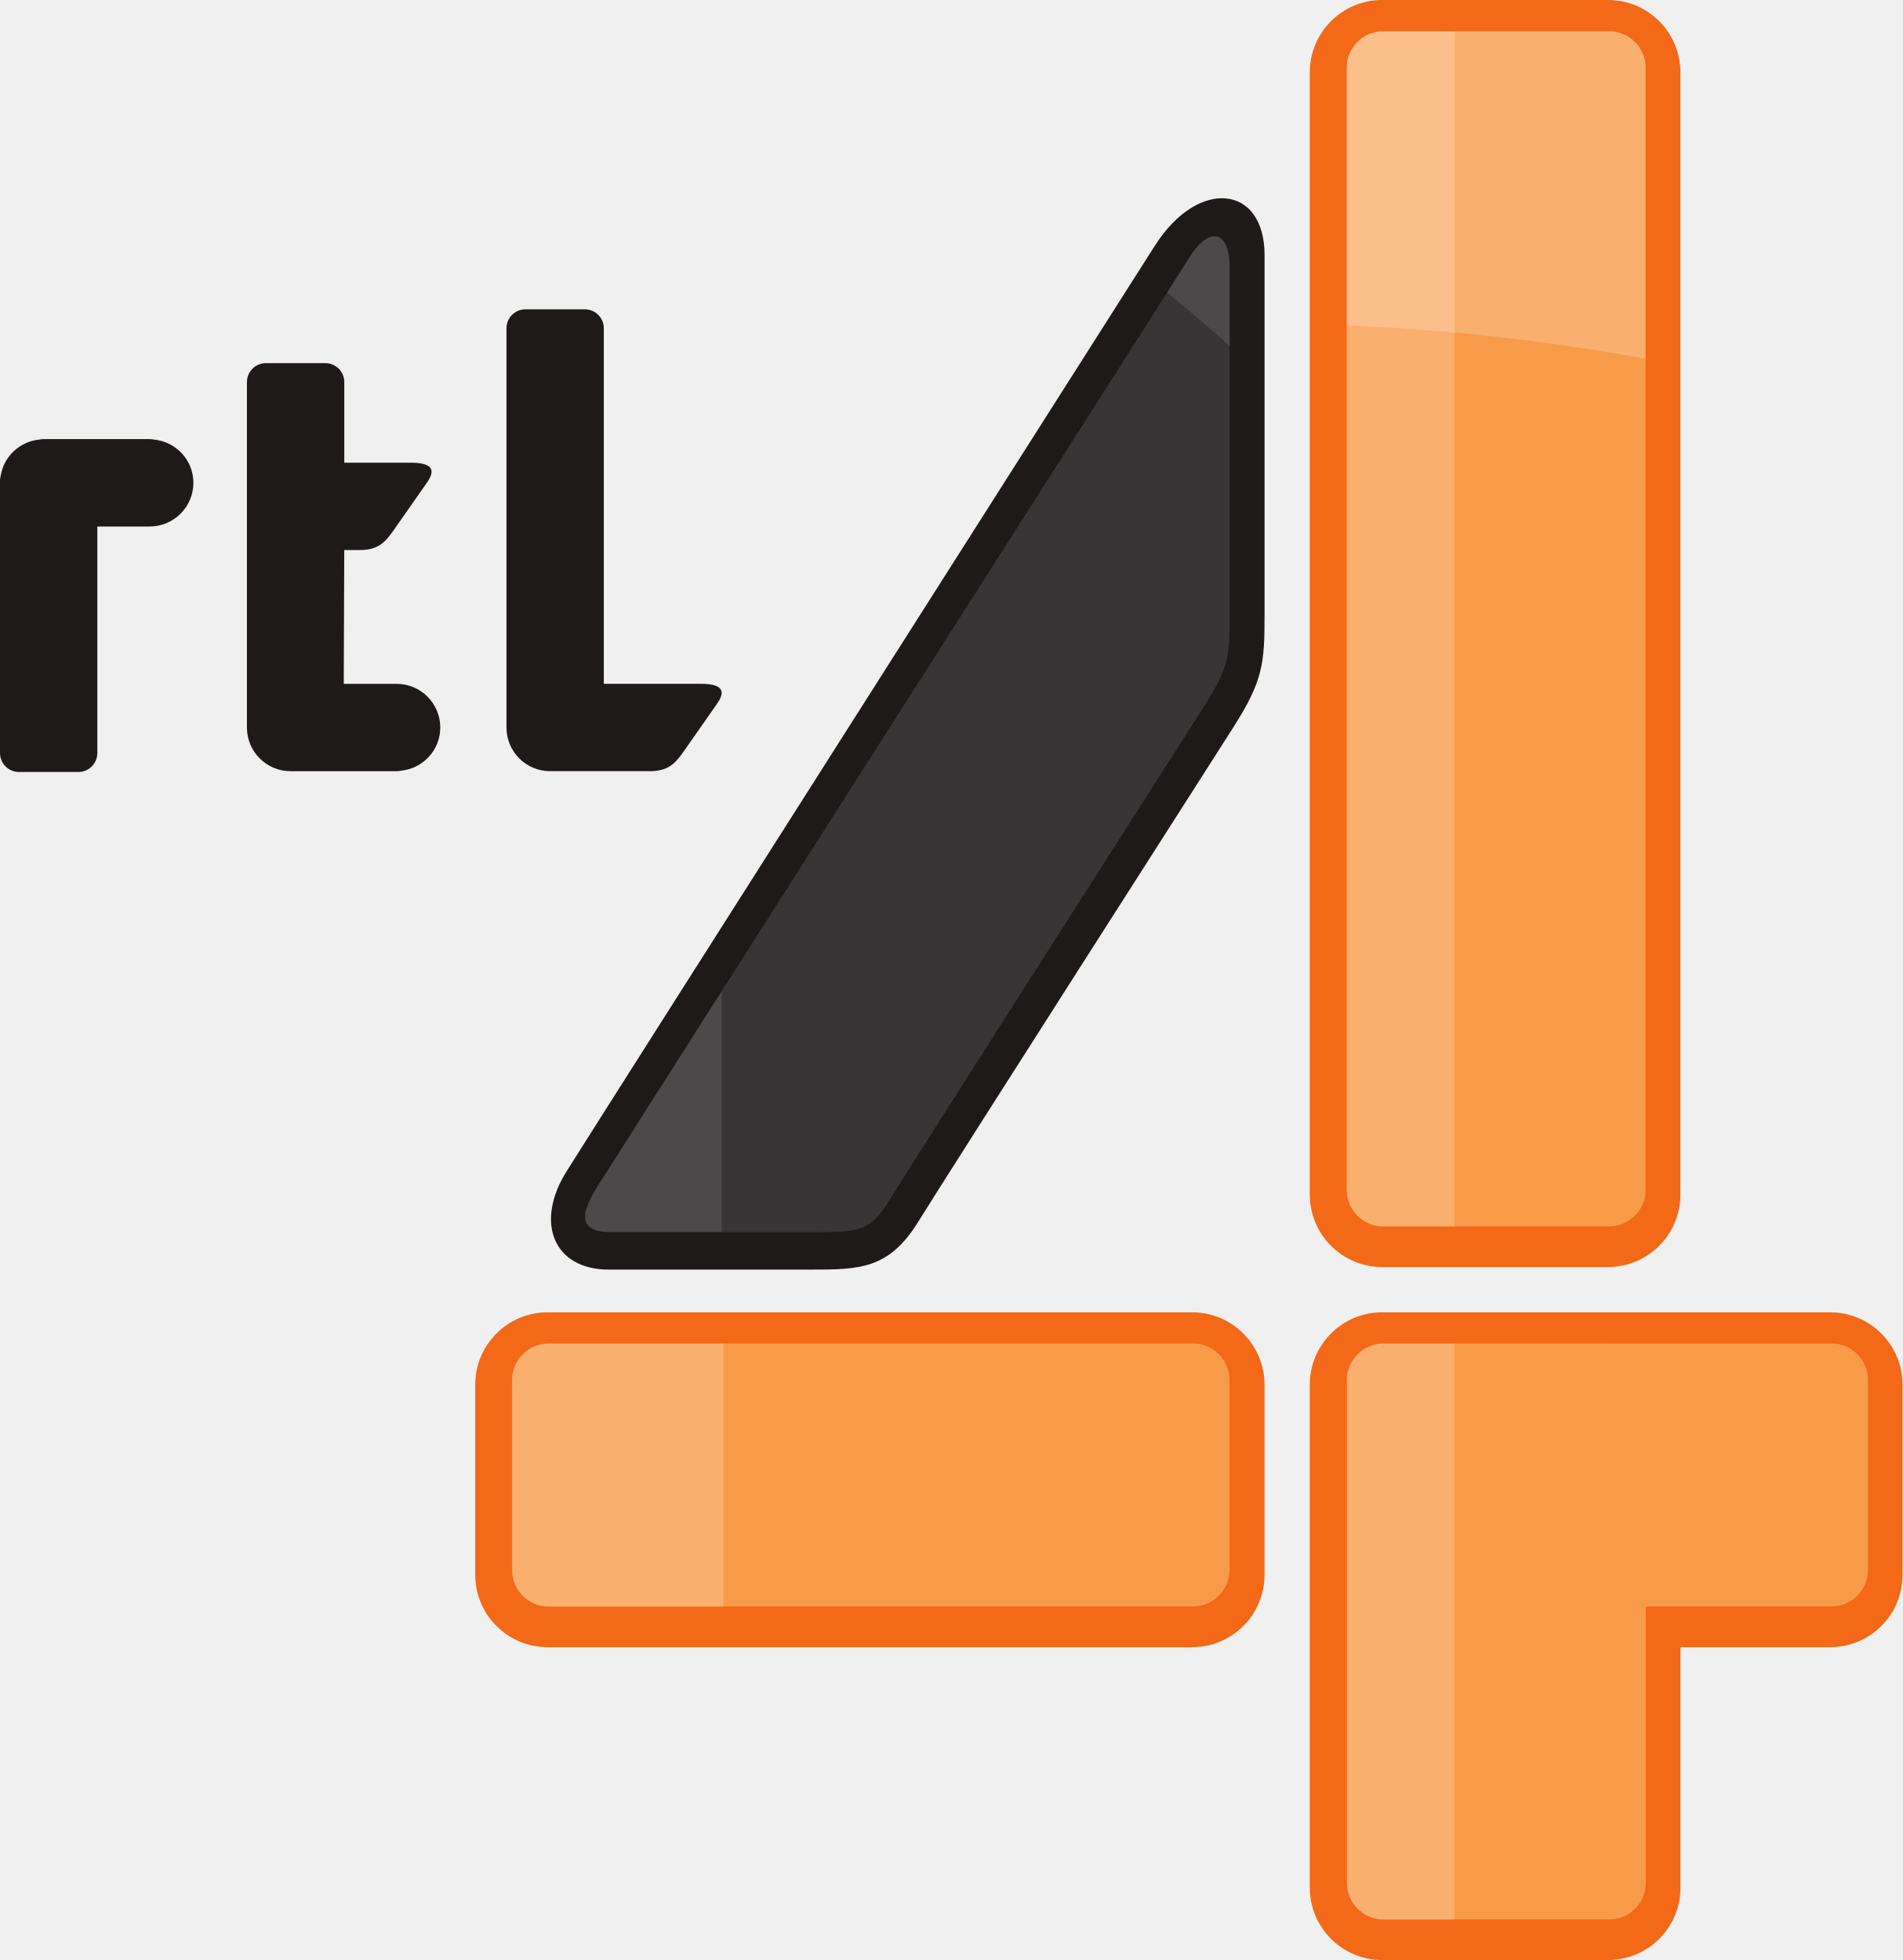
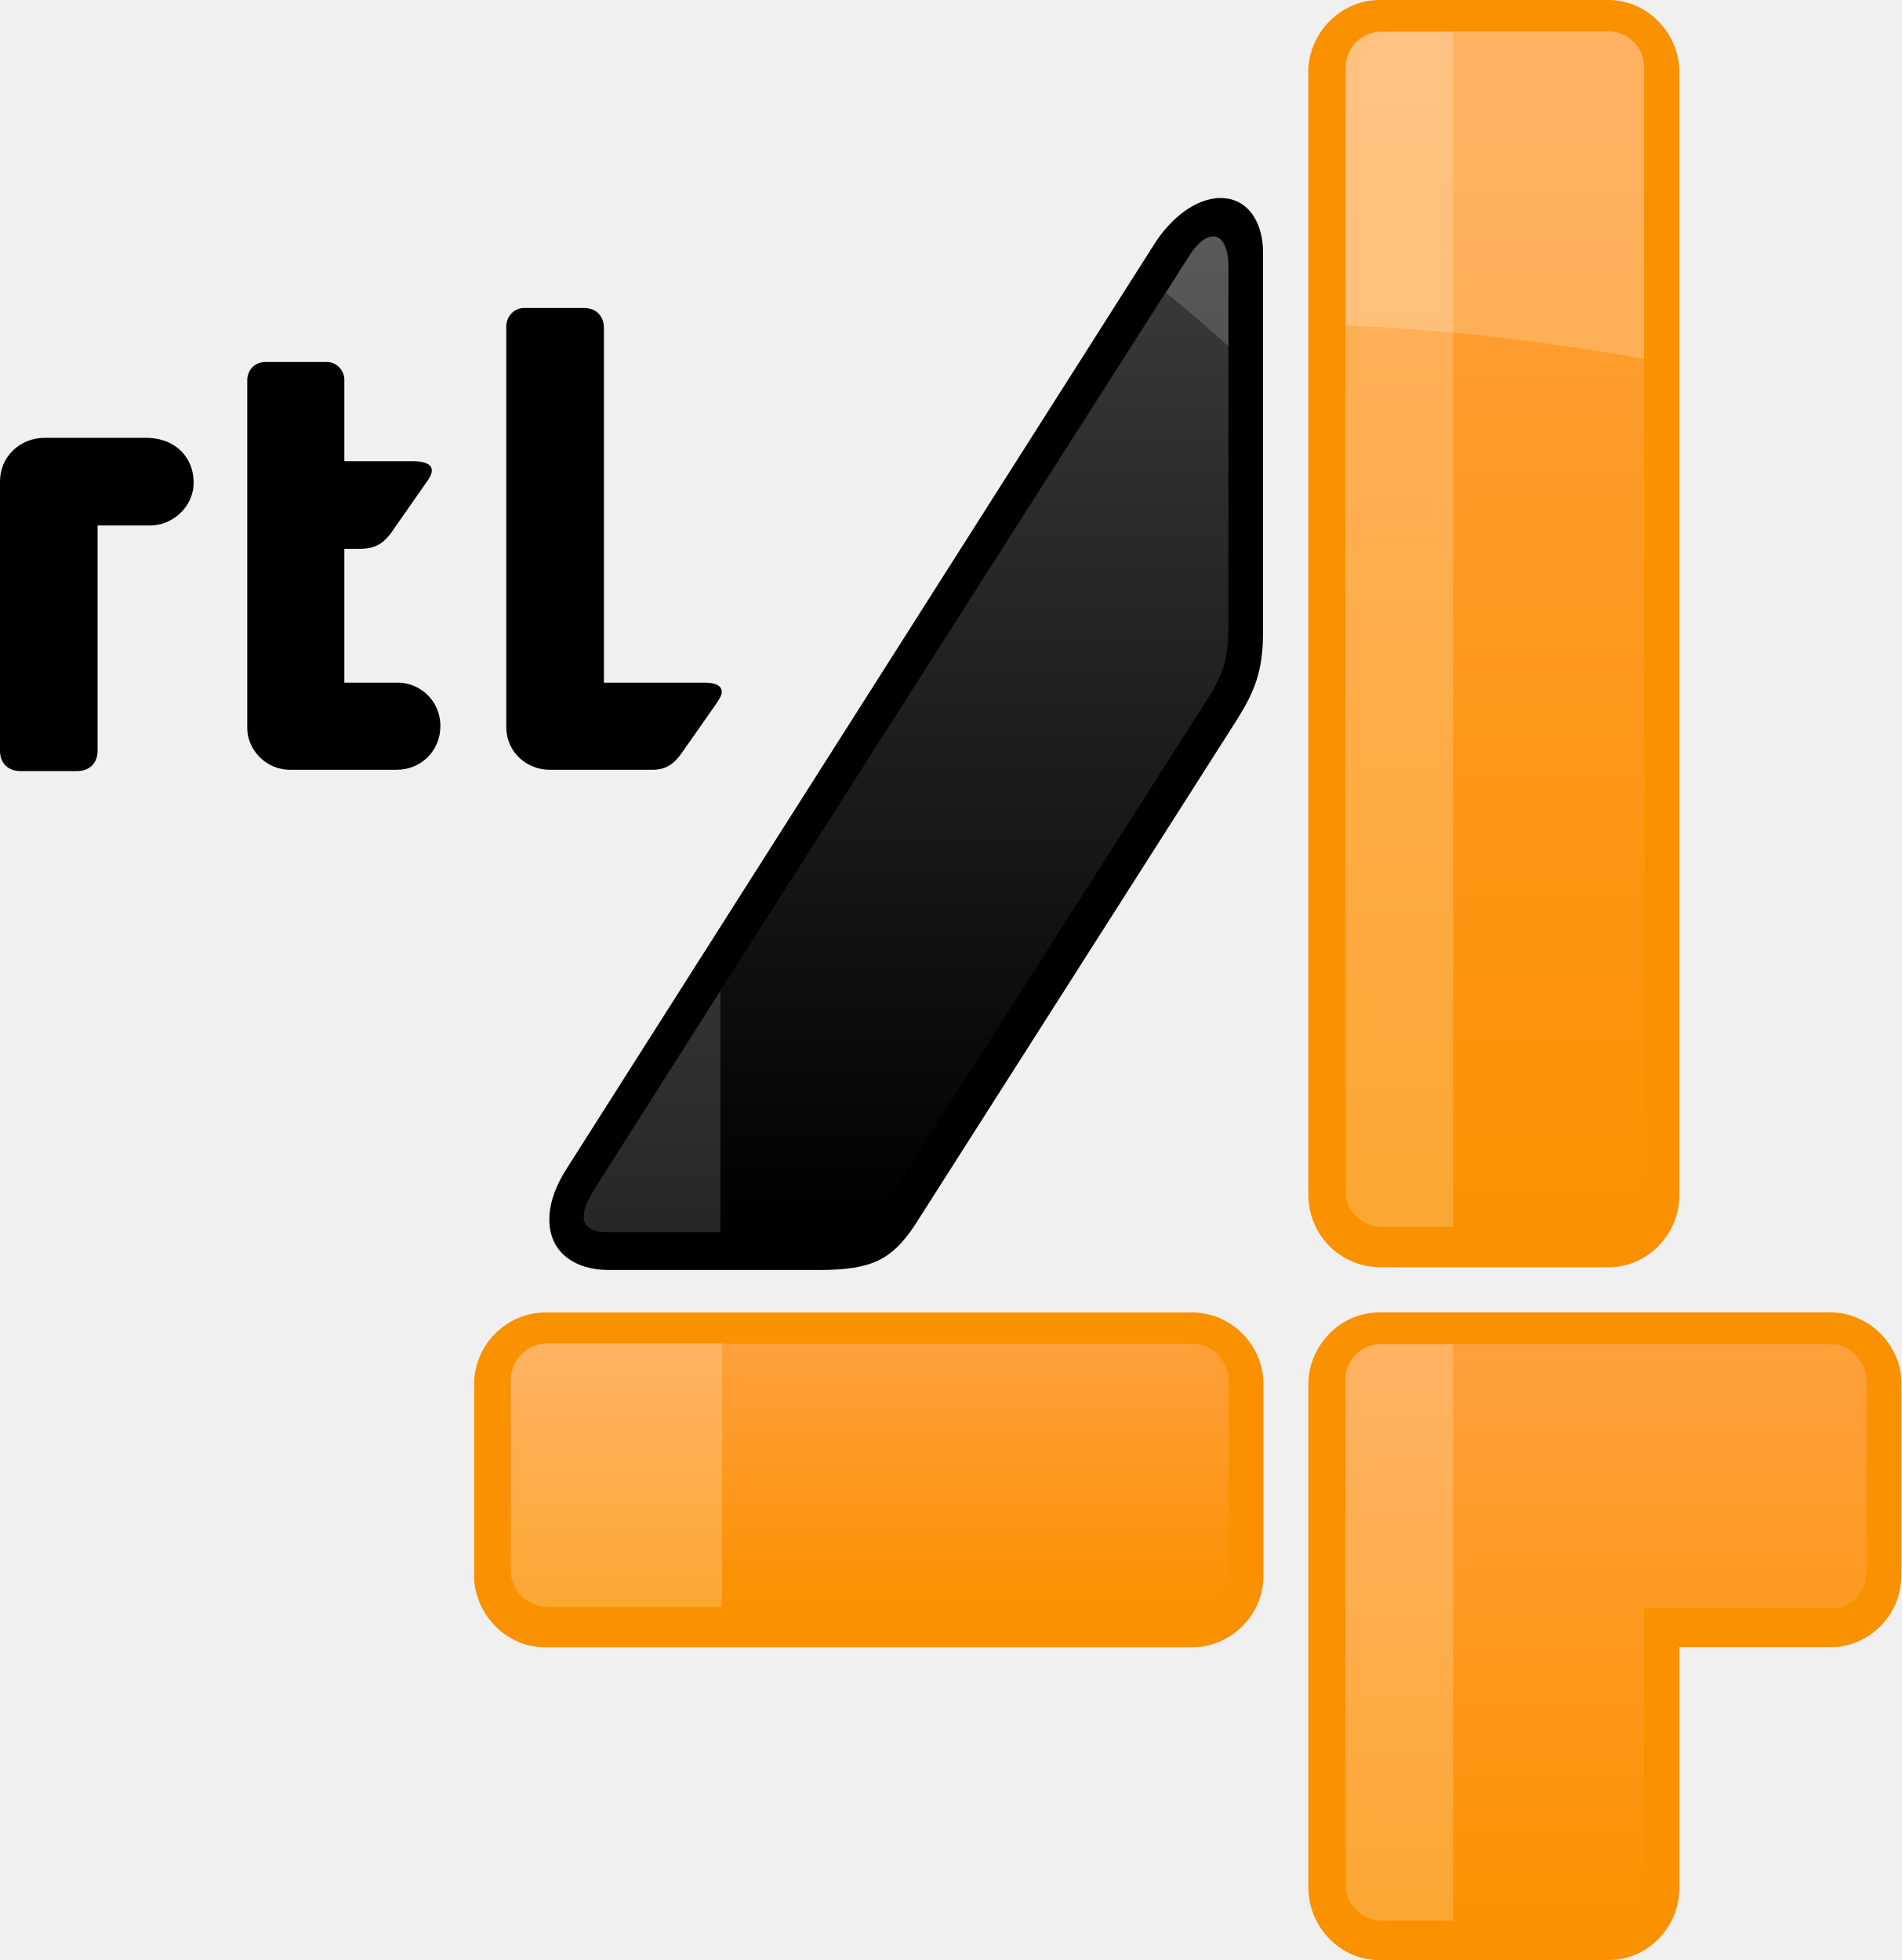
- <svg xmlns="http://www.w3.org/2000/svg" height="618.2" width="600" version="1.1">
+ <svg xmlns="http://www.w3.org/2000/svg" height="618.49" width="600" version="1.1">
  <defs>
-     <linearGradient id="linearGradient3684" gradientUnits="userSpaceOnUse" gradientTransform="matrix(0,82.97593,-82.97593,0,274.6838,423.8031)">
-       <stop stop-color="#f89b49" offset="0" />
-       <stop stop-color="#f36917" offset="1" />
+     <linearGradient id="linearGradient3953" y2="5682.7" gradientUnits="userSpaceOnUse" x2="-2452.8" gradientTransform="matrix(0.1655982,0,0,0.1655982,545.8462,-35.05243)" y1="5222.6" x1="-2452.8">
+       <stop stop-color="#323232" offset="0" />
+       <stop stop-color="#2d2d2d" offset="0.5" />
+       <stop stop-color="#262626" offset="1" />
    </linearGradient>
-     <linearGradient id="linearGradient3687" gradientUnits="userSpaceOnUse" gradientTransform="matrix(0,181.6588,-181.6588,0,506.8758,423.8031)">
-       <stop stop-color="#f89b49" offset="0" />
-       <stop stop-color="#f36917" offset="1" />
+     <linearGradient id="linearGradient3956" y2="5669.9" gradientUnits="userSpaceOnUse" x2="-2133.4" gradientTransform="matrix(0.1655982,0,0,0.1655982,545.8462,-35.05243)" y1="3895.9" x1="-2133.4">
+       <stop stop-color="#383838" offset="0" />
+       <stop stop-color="#1c1c1c" offset="0.5" />
+       <stop stop-color="#000" offset="1" />
    </linearGradient>
-     <linearGradient id="linearGradient3690" gradientUnits="userSpaceOnUse" gradientTransform="matrix(-2.419589e-5,314.0898,-314.0898,-2.419589e-5,286.1799,74.51814)">
-       <stop stop-color="#393536" offset="0" />
-       <stop stop-color="#1f1a1a" offset="1" />
+     <linearGradient id="linearGradient3959" y2="3966.5" gradientUnits="userSpaceOnUse" x2="-1219.1" gradientTransform="matrix(0.1655982,0,0,0.1655982,545.8462,-35.05243)" y1="5668.2" x1="-1219.1">
+       <stop stop-color="#fba733" offset="0" />
+       <stop stop-color="#fdac45" offset="0.5" />
+       <stop stop-color="#feb057" offset="1" />
    </linearGradient>
-     <linearGradient id="linearGradient3693" gradientUnits="userSpaceOnUse" gradientTransform="matrix(-2.419589e-5,376.9957,-376.9957,-2.419589e-5,471.848,9.889464)">
-       <stop stop-color="#f89b49" offset="0" />
-       <stop stop-color="#f36917" offset="1" />
+     <linearGradient id="linearGradient3962" y2="3965.4" gradientUnits="userSpaceOnUse" x2="-1136" gradientTransform="matrix(0.1655982,0,0,0.1655982,545.8462,-35.05243)" y1="3393.6" x1="-1136">
+       <stop stop-color="#ffc282" offset="0" />
+       <stop stop-color="#fec079" offset="1" />
+     </linearGradient>
+     <linearGradient id="linearGradient3965" y2="3395" gradientUnits="userSpaceOnUse" x2="-657.64" gradientTransform="matrix(0.1655982,0,0,0.1655982,545.8462,-35.05243)" y1="4016" x1="-657.64">
+       <stop stop-color="#feb056" offset="0" />
+       <stop stop-color="#ffb363" offset="1" />
+     </linearGradient>
+     <linearGradient id="linearGradient3968" y2="3989.6" gradientUnits="userSpaceOnUse" x2="-649.88" gradientTransform="matrix(0.1655982,0,0,0.1655982,545.8462,-35.05243)" y1="5670.4" x1="-649.88">
+       <stop stop-color="#fa9100" offset="0" />
+       <stop stop-color="#fc9716" offset="0.5" />
+       <stop stop-color="#fe9c2d" offset="1" />
+     </linearGradient>
+     <linearGradient id="linearGradient3972" y2="5897.6" gradientUnits="userSpaceOnUse" x2="-1219.1" gradientTransform="matrix(0.1655982,0,0,0.1655982,545.8462,-35.05243)" y1="6990.8" x1="-1219.1">
+       <stop stop-color="#fba733" offset="0" />
+       <stop stop-color="#fdad4b" offset="0.5" />
+       <stop stop-color="#ffb363" offset="1" />
+     </linearGradient>
+     <linearGradient id="linearGradient3975" y2="5895.9" gradientUnits="userSpaceOnUse" x2="-1137.7" gradientTransform="matrix(0.1655982,0,0,0.1655982,545.8462,-35.05243)" y1="6995.5" x1="-1137.7">
+       <stop stop-color="#fa9100" offset="0" />
+       <stop stop-color="#fd991e" offset="0.5" />
+       <stop stop-color="#ffa03c" offset="1" />
+     </linearGradient>
+     <linearGradient id="linearGradient3979" y2="5894.6" gradientUnits="userSpaceOnUse" x2="-2810.1" gradientTransform="matrix(0.1655982,0,0,0.1655982,545.8462,-35.05243)" y1="6397.3" x1="-2810.1">
+       <stop stop-color="#fba733" offset="0" />
+       <stop stop-color="#fdad4b" offset="0.5" />
+       <stop stop-color="#ffb363" offset="1" />
+     </linearGradient>
+     <linearGradient id="linearGradient3982" y2="6394.4" gradientUnits="userSpaceOnUse" x2="-1441.9" gradientTransform="matrix(0.1655982,0,0,0.1655982,545.8462,-35.05243)" y1="5896.3" x1="-1441.9">
+       <stop stop-color="#ffa03c" offset="0" />
+       <stop stop-color="#fc981e" offset="0.5" />
+       <stop stop-color="#fa9100" offset="1" />
+     </linearGradient>
+     <linearGradient id="linearGradient3986" y2="3991.4" gradientUnits="userSpaceOnUse" x2="-1470.4" gradientTransform="matrix(0.1655982,0,0,0.1655982,545.8462,-35.05243)" y1="3783.6" x1="-1470.4">
+       <stop stop-color="#595959" offset="0" />
+       <stop stop-color="#545454" offset="1" />
    </linearGradient>
  </defs>
-   <path d="m48.456,138.63c-0.403-0.081-0.823-0.129-1.258-0.129h-33.423c-0.436,0-0.839,0.048-1.242,0.129-6.259,0.565-11.291,5.275-12.308,11.388-0.129,0.484-0.226,1-0.226,1.548v85.928c0,3.323,2.678,6.001,6.001,6.001h18.712c3.307,0,5.984-2.678,5.984-6.001v-71.426h16.502c7.614,0,13.792-6.178,13.792-13.792,0-7.178-5.517-13.001-12.533-13.646" fill-rule="nonzero" fill="#1f1a1a" />
-   <path d="m173.49,243.23,31.455,0c5.549,0,7.856-2.21,10.501-5.984,2.629-3.758,7.904-11.243,10.791-15.437,3.21-4.63,0.403-6.13-5.259-6.13h-30.555v-112.12c0-3.323-2.678-6.001-6.001-6.001h-18.695c-3.323,0-6.001,2.678-6.001,6.001v125.9c0,7.614,6.162,13.776,13.776,13.776" fill-rule="nonzero" fill="#1f1a1a" />
-   <path d="m108.58,173.49,4.888,0c5.533,0,7.84-2.21,10.485-5.984,2.629-3.758,7.904-11.243,10.807-15.453,3.194-4.597,0.403-6.114-5.259-6.114h-20.921v-25.406c0-3.323-2.678-6.001-6.001-6.001h-18.721c-3.307,0-5.984,2.678-5.984,6.001v108.93c0,7.598,6.146,13.776,13.759,13.776h33.439c0.419,0,0.839-0.048,1.242-0.129,7.017-0.645,12.533-6.468,12.533-13.646,0-7.614-6.162-13.776-13.776-13.776h-16.663l0.161-42.198z" fill-rule="nonzero" fill="#1f1a1a" />
-   <path d="m529.95,376.79c0,12.614-10.227,22.841-22.841,22.841h-71.217c-12.598,0-22.825-10.227-22.825-22.841v-353.97c0-12.614,10.227-22.825,22.825-22.825h71.217c12.614,0,22.841,10.211,22.841,22.825v353.97z" fill-rule="nonzero" fill="#f36917" />
-   <path d="m577.18,413.91-70.055,0-42.665,0-28.551,0c-12.614,0-22.841,10.227-22.841,22.841v158.63c0,12.614,10.227,22.825,22.841,22.825h71.217c12.614,0,22.841-10.211,22.841-22.825v-75.846h47.214c12.598,0,22.825-10.227,22.825-22.841v-59.941c0-12.614-10.227-22.841-22.825-22.841" fill-rule="nonzero" fill="#f36917" />
-   <path d="m375.97,413.91c12.614,0,22.825,10.227,22.825,22.841v59.941c0,12.614-10.211,22.841-22.825,22.841h-203.26c-12.614,0-22.841-10.227-22.841-22.841v-59.941c0-12.614,10.227-22.841,22.841-22.841h203.25z" fill-rule="nonzero" fill="#f36917" />
-   <path d="M364.2,77.504c-14.76,23.276-174.92,274.97-185.53,291.97-10.146,16.211-4.016,30.971,13.34,30.971h63.216c15.711,0,24.97,0,34.278-14.969,12.146-19.534,90.041-141.29,99.461-156.08,9.404-14.792,9.84-20.115,9.84-35.616v-113.36c0-22.131-20.921-24.47-34.6-2.904" fill-rule="nonzero" fill="#1f1a1a" />
-   <path fill="url(#linearGradient3693)" d="m436.24,9.82c-6.339,0-11.517,5.178-11.517,11.517v353.97c0,6.355,5.178,11.501,11.517,11.501h71.217c6.355,0,11.517-5.146,11.517-11.501v-353.97c0-6.339-5.162-11.517-11.517-11.517h-71.217z" />
-   <path fill="url(#linearGradient3690)" d="M375.26,80.956c-5.74,9.162-118.91,186.42-165.92,260.34-10.404,16.356-15.227,23.954-19.47,30.632-4.258,6.678-10.775,16.695,2.775,16.695h62.877c15.098,0,18.663,0,24.664-9.614,9.453-15.179,58.038-91.251,84.153-132.11,7.598-11.888,13.243-20.728,15.356-24.067,8.081-12.663,8.081-15.921,8.081-29.535v-108.75c0-6.823-2.016-10.001-4.775-10.001-2.307,0-5.13,2.226-7.743,6.404" />
-   <path fill="url(#linearGradient3687)" d="m507.53,423.73-42.665,0-28.551,0c-6.339,0-11.517,5.146-11.517,11.501v158.63c0,6.355,5.178,11.533,11.517,11.533h71.217c6.355,0,11.517-5.178,11.517-11.533v-87.17h58.554c6.339,0,11.501-5.162,11.501-11.501v-59.957c0-6.356-5.162-11.501-11.501-11.501h-70.071z" />
-   <path fill="url(#linearGradient3684)" d="m172.98,423.73c-6.355,0-11.517,5.146-11.517,11.501v59.957c0,6.339,5.162,11.501,11.517,11.501h203.25c6.323,0,11.501-5.162,11.501-11.501v-59.957c0-6.356-5.178-11.501-11.501-11.501h-203.25z" />
-   <path opacity="0.2" d="m458.69,423.8-22.454,0c-6.339,0-11.517,5.162-11.517,11.517v158.63c0,6.356,5.178,11.517,11.517,11.517h22.45v-181.67z" fill-rule="nonzero" fill="#FFF" />
-   <path opacity="0.2" d="m458.69,9.89-22.454,0c-6.339,0-11.517,5.162-11.517,11.501v353.99c0,6.339,5.178,11.501,11.517,11.501h22.45v-376.99z" fill-rule="nonzero" fill="#FFF" />
-   <path opacity="0.1" d="m227.59,312.64c-6.743,10.598-12.921,20.292-18.211,28.632-10.404,16.34-15.227,23.954-19.486,30.632-4.242,6.678-10.775,16.695,2.775,16.695h34.923v-75.959z" fill-rule="nonzero" fill="#FFF" />
-   <path opacity="0.2" d="m228.14,423.8-55.086,0c-6.339,0-11.501,5.162-11.501,11.517v59.941c0,6.339,5.162,11.517,11.501,11.517h55.086v-82.976z" fill-rule="nonzero" fill="#FFF" />
-   <path opacity="0.2" d="m518.97,21.399c0-6.356-5.178-11.501-11.517-11.501h-71.217c-6.339,0-11.501,5.146-11.501,11.501v81.25c32.439,1.355,63.974,4.936,94.235,10.533v-91.781z" fill-rule="nonzero" fill="#FFF" />
-   <path opacity="0.1" d="m387.82,84.526c0-12.566-6.807-12.759-12.533-3.597-0.742,1.177-3.275,5.178-7.226,11.372,6.856,5.565,13.453,11.162,19.76,16.808v-24.584z" fill-rule="nonzero" fill="#FFF" />
+   <g transform="translate(80.62727,-516.975)">
+     <path fill="#000" d="m-74.335,760.29c-3.639,0-6.293-2.494-6.293-6.293v-85.034c0-7.914,6.302-13.827,14.158-13.827h31.795c9.711,0,15.152,6.456,15.152,14.075,0,8.152-7.138,13.579-13.579,13.579h-16.725v71.041c0,3.867-2.45,6.458-6.458,6.458z" />
+     <path fill="#000" d="m10.975,759.88c-8.235,0-13.579-6.888-13.579-13.033v-109.84c0-2.869,1.962-5.796,5.796-5.796h19.361c3.322,0,5.479,2.954,5.479,5.52v25.778h21.528c5.573,0,6.072,1.957,6.072,2.857,0,1.471-0.793,2.443-1.463,3.465l-11.418,16.346c-2.948,3.947-5.71,4.987-10.082,4.987h-4.637v42.227h17.037c6.364,0,13.267,5.254,13.267,13.744,0,7.854-6.222,13.744-13.744,13.744z" />
+     <path fill="#000" d="m92.712,759.88c-6.725,0-13.579-5.189-13.579-13.579v-126.3c0-2.669,1.956-5.854,5.795-5.854h18.713c4.126,0,6.293,2.856,6.293,6.293v111.95h31.96c3.593,0,5.229,1.216,5.229,2.833,0,1.325-0.885,2.532-1.775,3.881l-10.923,15.585c-2.297,3.248-4.841,5.19-9.091,5.19z" />
+     <path fill="#000" d="m111.26,917.72c-10.077,0-18.547-5.247-18.547-15.897,0-5.969,2.615-11.595,5.465-16.063l185.46-291.78c4.648-7.447,12.68-14.514,20.864-14.514,9.511,0,13.415,8.914,13.415,16.832v120.39c0,12.098-2.687,18.559-8.28,27.49l-101.84,159.8c-7.047,10.304-13.057,13.744-29.807,13.744z" />
+     <path fill="url(#linearGradient3986)" d="m307.01,626.35,0-25.502c0-4.683-1.447-9.287-4.841-9.287-2.771,0-5.897,3.337-7.797,6.539l-7.172,11.28-0.017,23.212z" />
+     <path fill="#fa9100" d="m91.476,1036.8c-13.305,0-22.491-11.523-22.491-22.356v-60.774c0-11.945,9.865-22.521,22.521-22.521h204.18c12.256,0,22.356,10.381,22.356,22.356v60.774c0,12.646-10.537,22.521-22.521,22.521z" />
+     <path fill="url(#linearGradient3982)" d="m147.25,940.94,147.39,0c9.075,0,12.42,6.646,12.42,12.42v60.443c0,6.261-5.633,10.267-11.887,10.267h-147.91l-37.59-37.63z" />
+     <path fill="url(#linearGradient3979)" d="m147.25,1024-55.309,0c-6.625,0-11.426-5.62-11.426-11.426v-60.112c0-6.046,5.099-11.592,11.592-11.592h55.145z" />
+     <path fill="#fa9100" d="m354.68,1135.5c-12.749,0-22.439-10.841-22.439-22.811v-159.06c0-11.426,9.456-22.521,22.521-22.521h142.25c11.864,0,22.356,10.047,22.356,22.356v60.278c0,13.987-11.206,23.018-22.233,23.018h-47.816v75.678c0,13.806-11.15,23.018-21.819,23.018z" />
+     <path fill="url(#linearGradient3975)" d="m377.9,1123.4,60.278,0,0-32.788,0-66.074,59.396,0c6.01,0,10.818-5.573,10.818-11.612v-60.258c0-6.158-5.501-11.562-11.095-11.562h-119.4l-20.46,35.905v127.51z" />
+     <path fill="url(#linearGradient3972)" d="m377.9,1123-22.521,0c-5.534,0-11.426-4.489-11.426-11.426v-159.71c0-5.409,4.767-10.764,11.426-10.764h22.521z" />
+     <path fill="#fa9100" d="m355.23,916.89c-13.062,0-23.018-10.36-23.018-23.018v-354.36c0-11.689,9.9-22.532,22.356-22.532h72.366c12.48,0,22.356,10.76,22.356,22.521v354.88c0,11.44-9.438,22.521-22.521,22.521z" />
+     <path fill="url(#linearGradient3968)" d="m438.21,630.2,0,273.9-60.278,0-20.368-20.368,0-308.02z" />
+     <path fill="url(#linearGradient3965)" d="m377.9,526.89,49.183,0c6.112,0,11.095,5.256,11.095,11.095v92.238c-19.408-3.353-42.999-6.888-60.278-8.28l-24.178-56.138z" />
+     <path fill="url(#linearGradient3962)" d="m343.97,619.89,0-81.64c0-5.882,4.805-11.261,11.261-11.261h22.687v95.053l-20.037,11.569z" />
+     <path fill="url(#linearGradient3959)" d="m377.9,904.12-22.708,0c-5.942,0-11.24-4.975-11.24-11.261v-273.16c10.408,0.377,22.632,1.123,33.948,2.234z" />
+     <path fill="url(#linearGradient3956)" d="m146.7,905.77,37.26,0c10.567,0,16.378-11.046,21.193-18.804l95.637-150.03c5.29-8.53,6.21-13.066,6.21-23.433v-87.271c-6.41-5.772-13.032-11.418-19.811-16.97l-140.49,220.32-19.871,60.774z" />
+     <path fill="url(#linearGradient3953)" d="m146.7,905.77-35.98,0c-5.114,0-7.156-2.065-7.156-4.835,0-3.336,2.434-7.243,3.989-9.697l39.147-61.642z" />
+   </g>
</svg>
